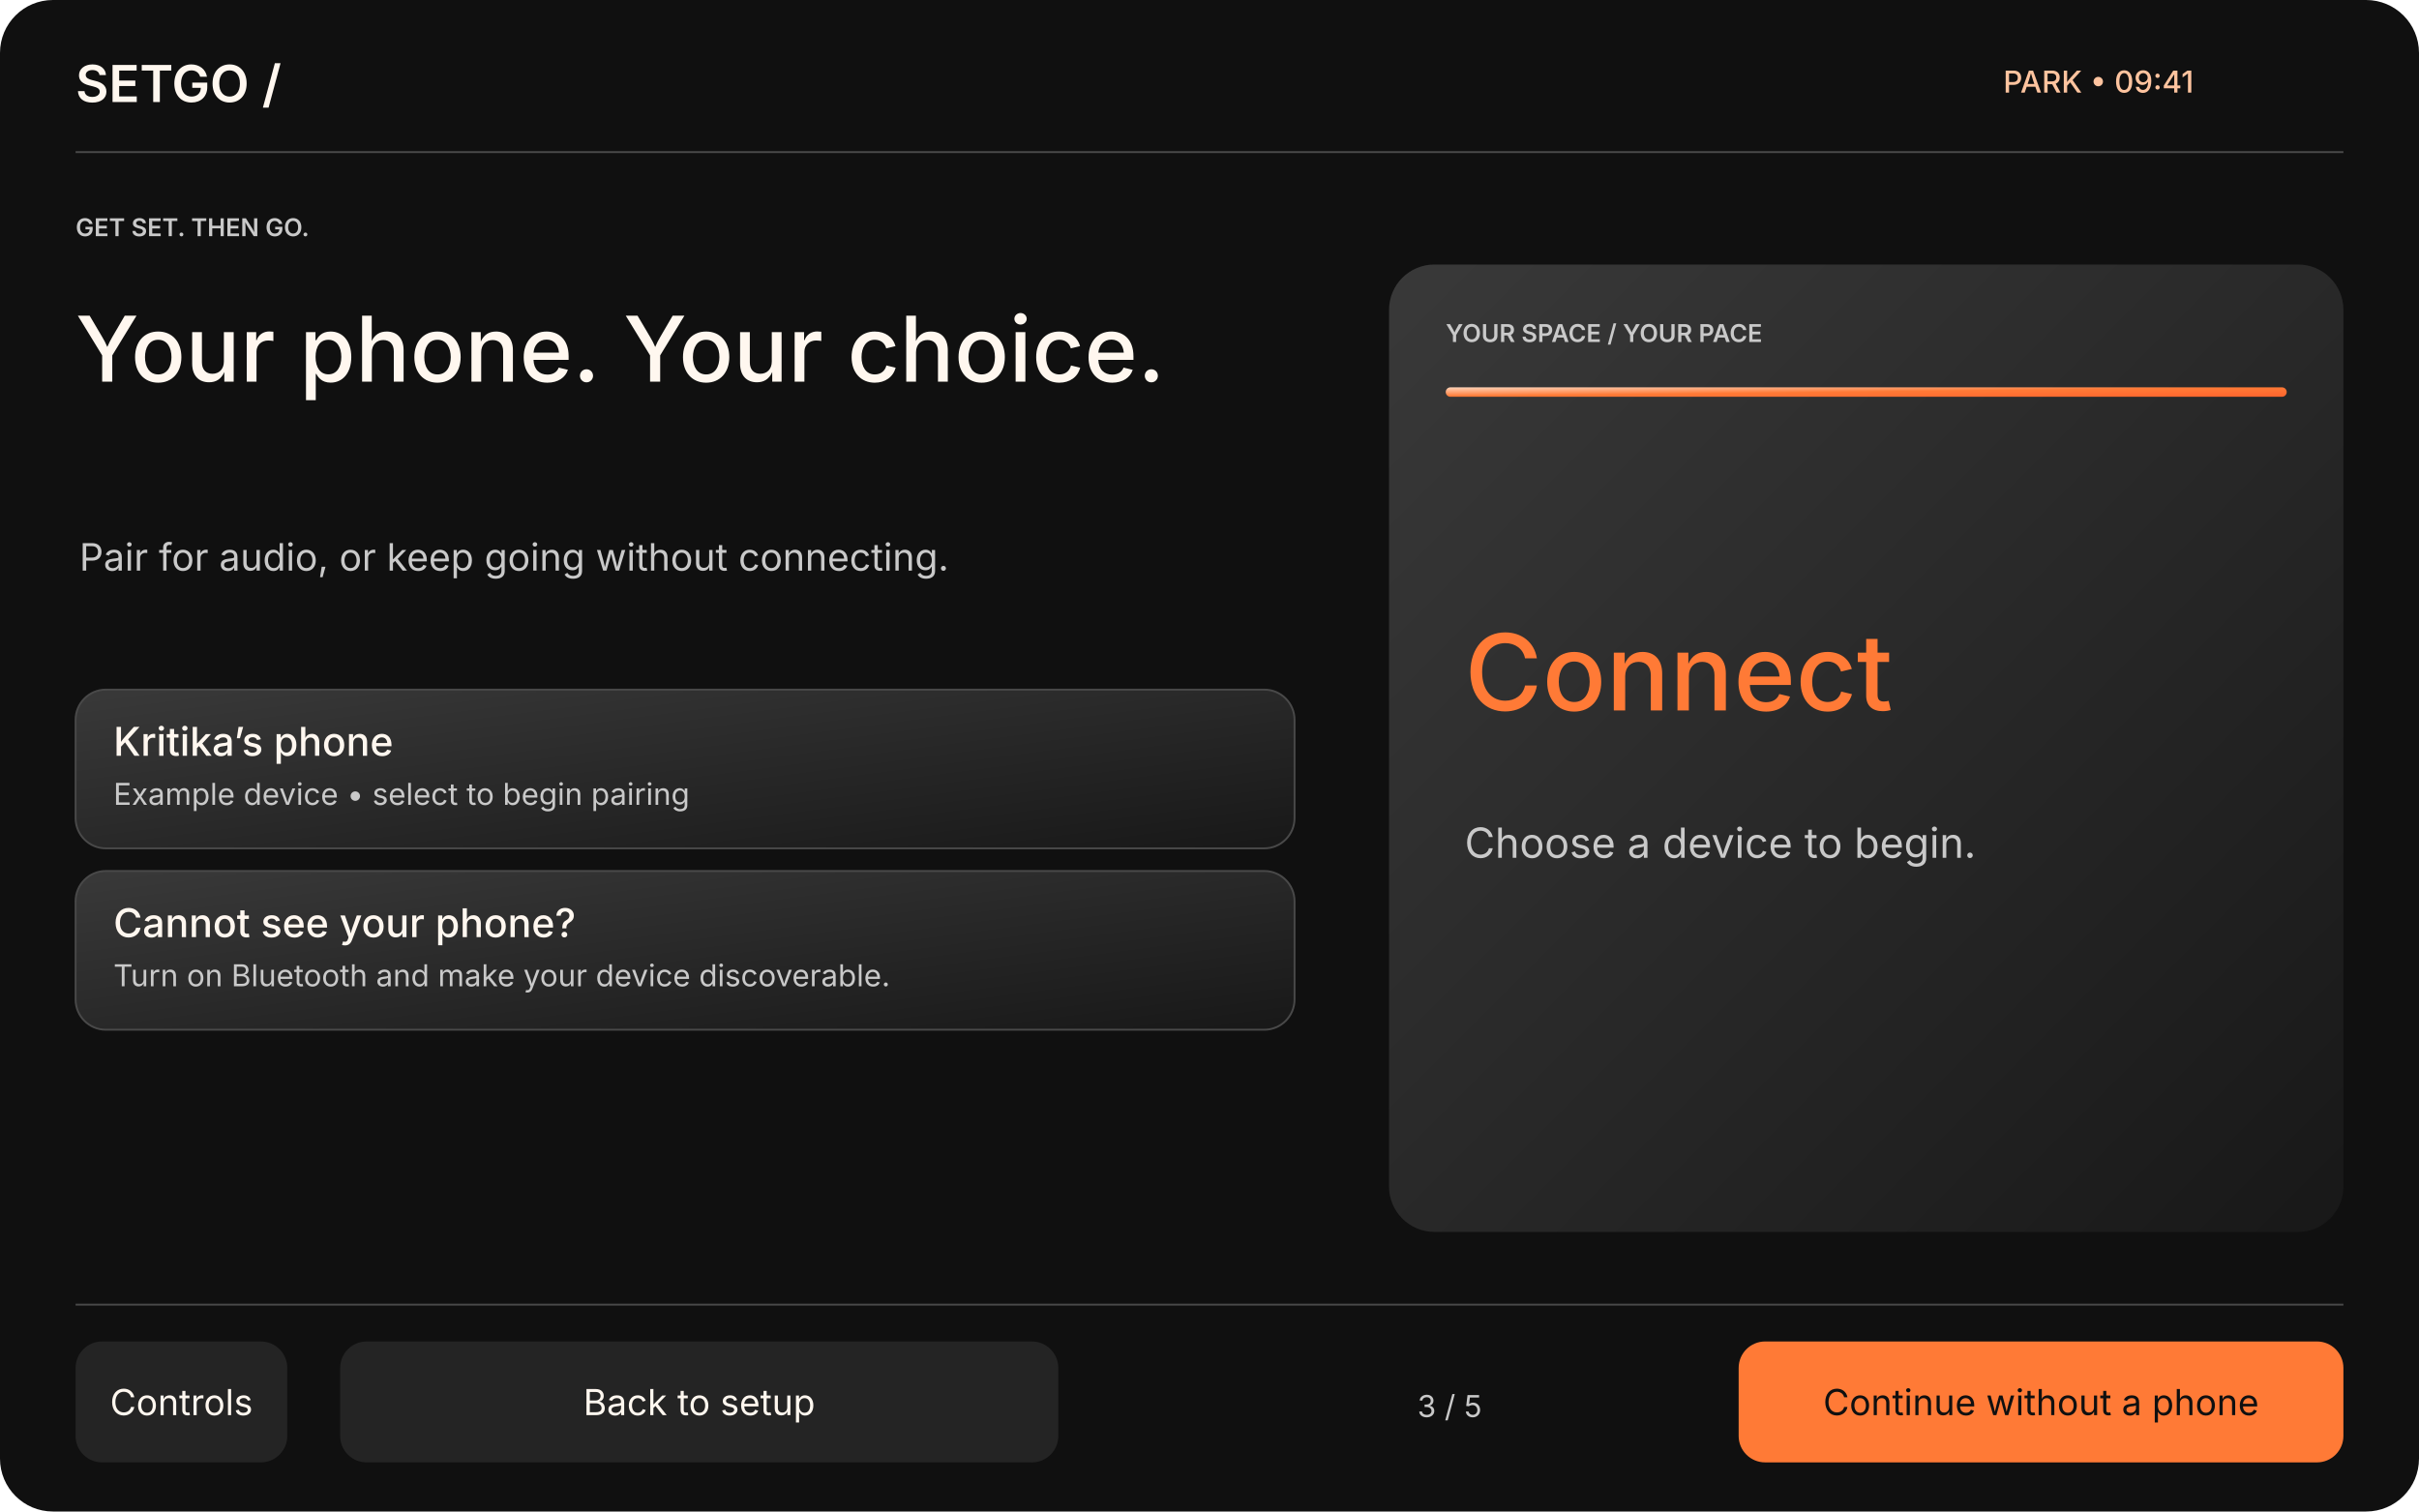
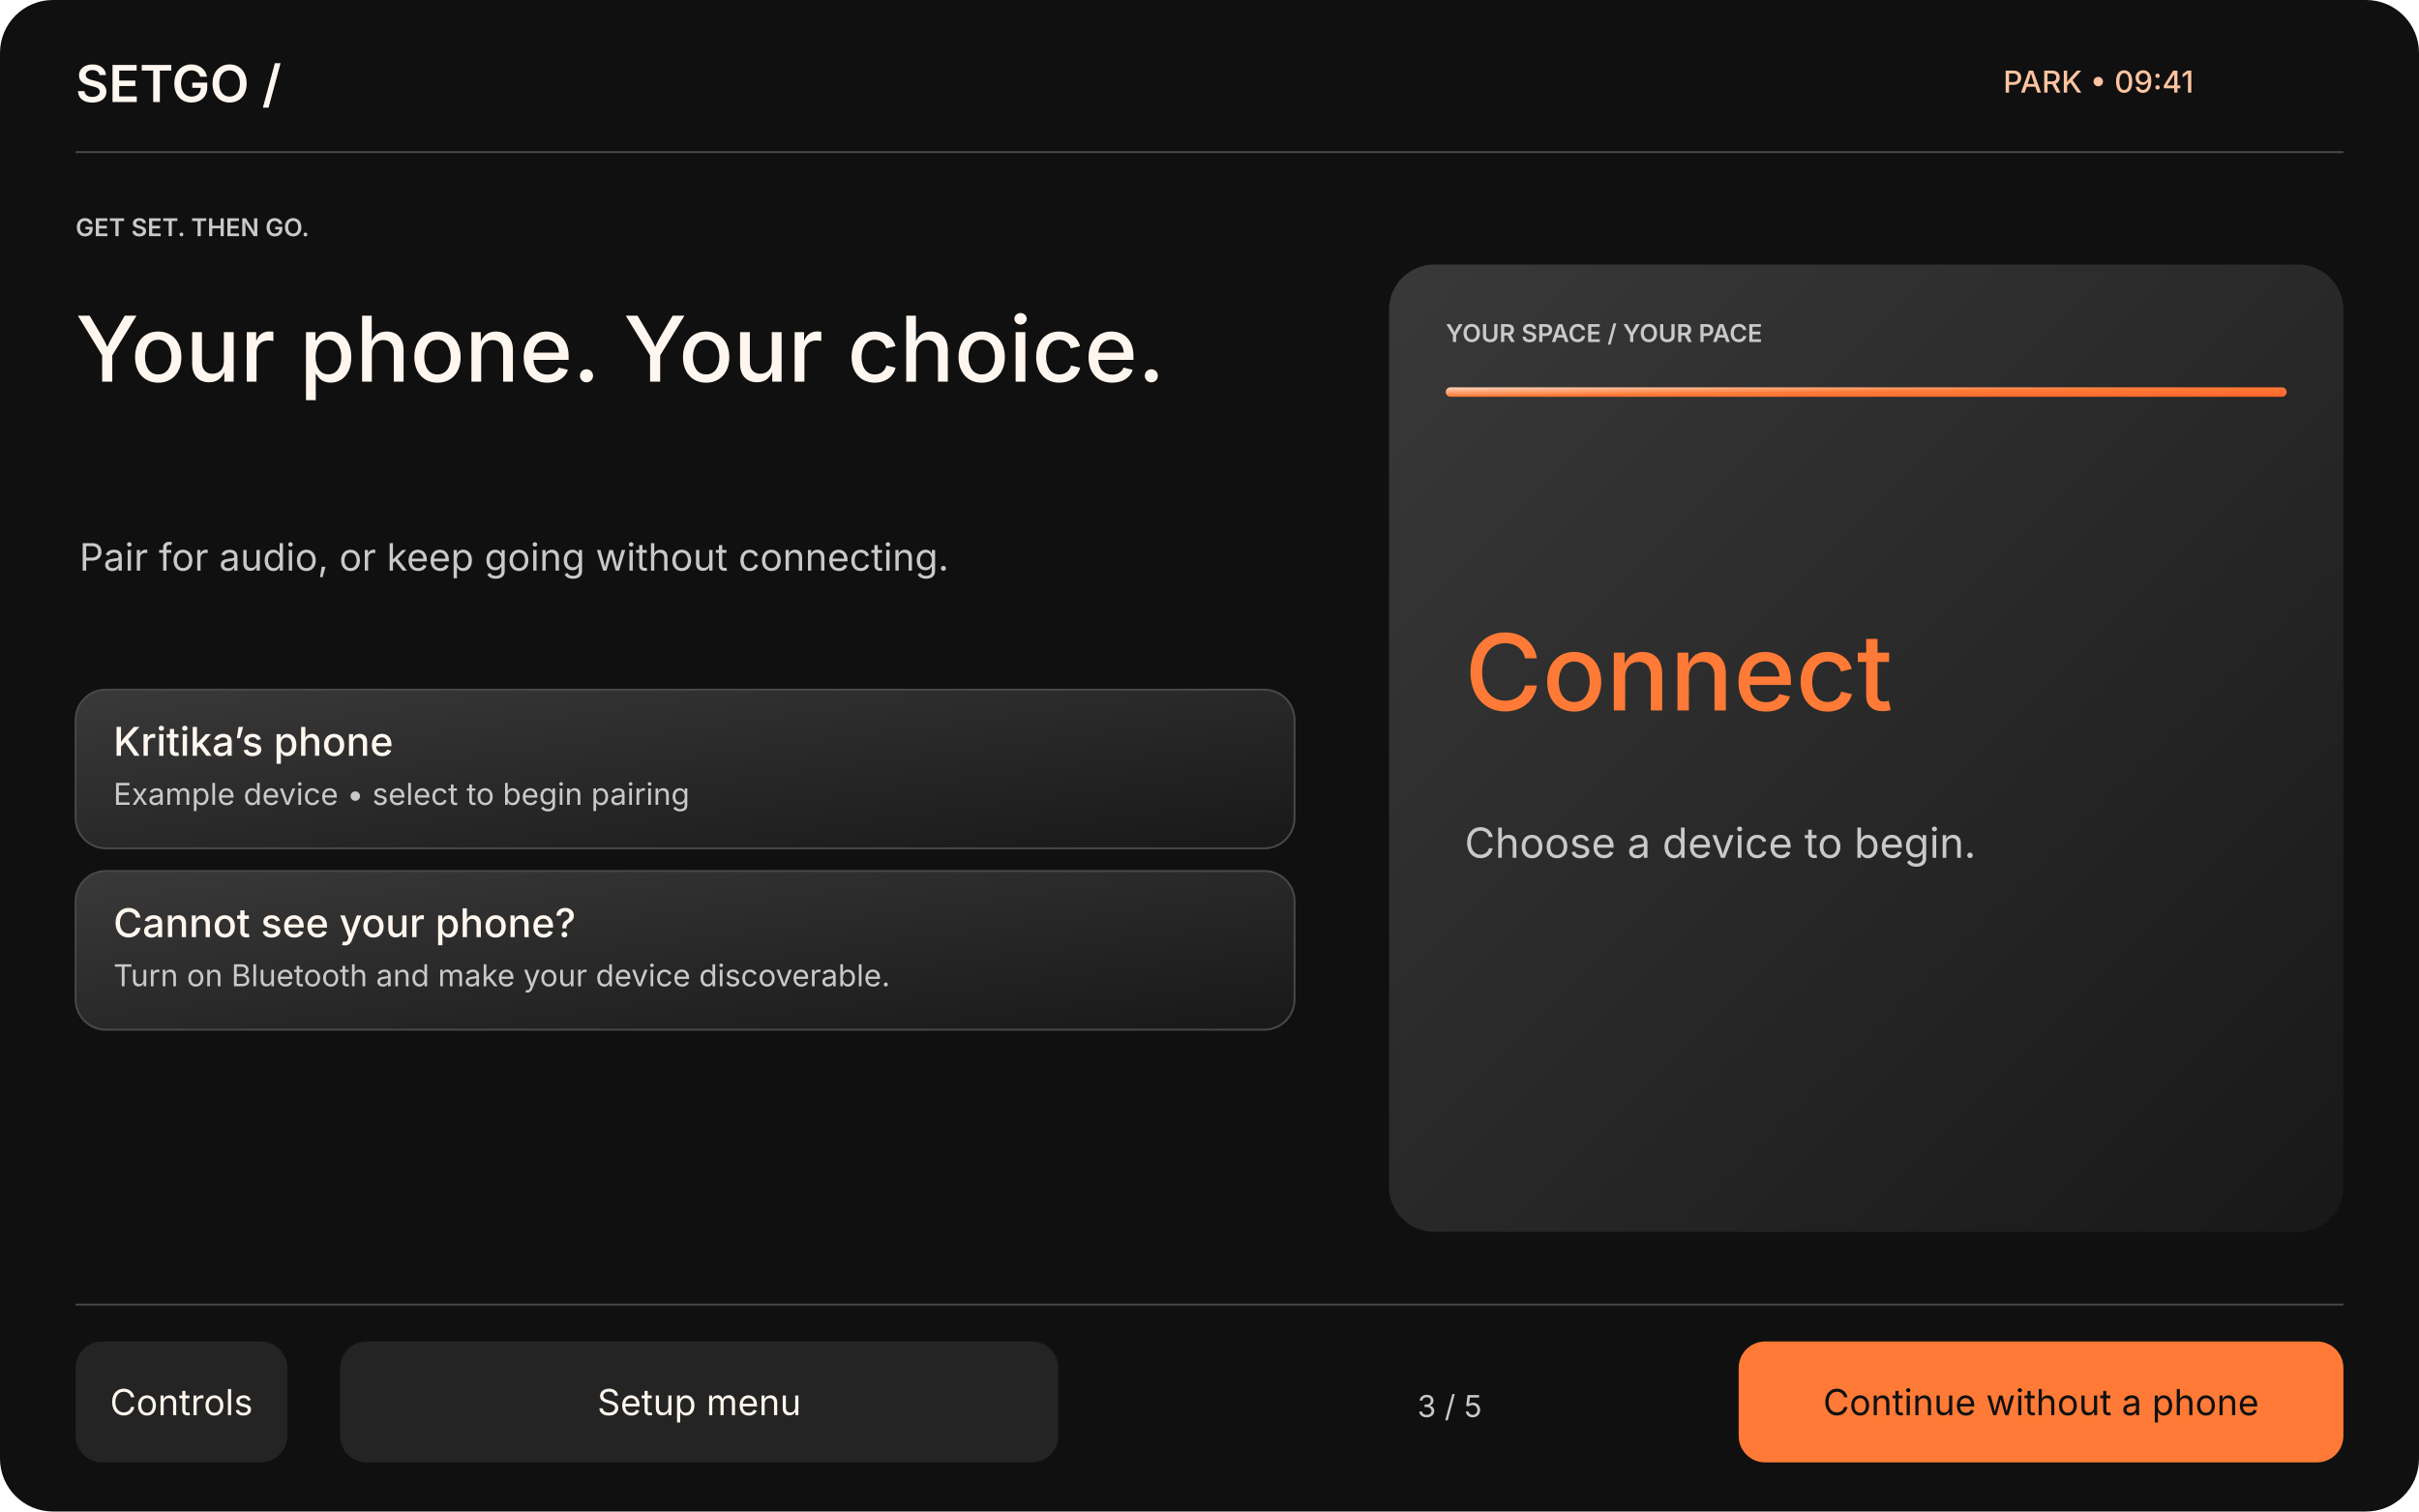
<svg xmlns="http://www.w3.org/2000/svg" width="1280" height="800" viewBox="0 0 1280 800">
  <defs>
    <linearGradient id="glass" x2="1" y2="1">
      <stop stop-color="#393939" />
      <stop offset="1" stop-color="#181818" />
    </linearGradient>
    <linearGradient id="signature" x1="0" y1="0" x2="1" y2="1">
      <stop stop-color="#FFD5BB" />
      <stop offset=".48" stop-color="#FF7A36" />
      <stop offset="1" stop-color="#FF642D" />
    </linearGradient>
  </defs>
  <rect x="0" y="0" width="1280" height="800" rx="28" fill="#101010" stroke="none" />
  <text x="40" y="54.0" font-family="Inter,Arial,sans-serif" font-size="27" font-weight="600" fill="#FFF7EF">SETGO /</text>
  <text x="1060" y="49.0" font-family="Inter,Arial,sans-serif" font-size="16" font-weight="500" fill="#FFC49F">PARK  •  09:41</text>
  <rect x="40" y="80" width="1200" height="1" rx="0" fill="#494949" stroke="none" />
  <text x="40" y="125.0" font-family="Inter,Arial,sans-serif" font-size="13" font-weight="600" fill="#C9C9C9">GET SET. THEN GO.</text>
  <text x="40" y="202.0" font-family="Inter,Arial,sans-serif" font-size="48" font-weight="500" fill="#FFF7EF">Your phone. Your choice.</text>
  <text x="42" y="302.0" font-family="Inter,Arial,sans-serif" font-size="20" font-weight="400" fill="#C9C9C9">Pair for audio, or keep going without connecting.</text>
  <rect x="40" y="365" width="645" height="84" rx="16" fill="url(#glass)" stroke="#494949" />
  <text x="60" y="400.0" font-family="Inter,Arial,sans-serif" font-size="21" font-weight="500" fill="#FFF7EF">Kritika’s phone</text>
  <text x="60" y="426.0" font-family="Inter,Arial,sans-serif" font-size="16" font-weight="400" fill="#C9C9C9">Example device • select to begin pairing</text>
  <rect x="40" y="461" width="645" height="84" rx="16" fill="url(#glass)" stroke="#494949" />
  <text x="60" y="496.0" font-family="Inter,Arial,sans-serif" font-size="21" font-weight="500" fill="#FFF7EF">Cannot see your phone?</text>
  <text x="60" y="522.0" font-family="Inter,Arial,sans-serif" font-size="16" font-weight="400" fill="#C9C9C9">Turn on Bluetooth and make your device discoverable.</text>
  <rect x="735" y="140" width="505" height="512" rx="24" fill="url(#glass)" stroke="none" />
  <text x="765" y="181.0" font-family="Inter,Arial,sans-serif" font-size="13" font-weight="600" fill="#C9C9C9">YOUR SPACE / YOUR PACE</text>
  <text x="775" y="376.0" font-family="Inter,Arial,sans-serif" font-size="56" font-weight="500" fill="#FF7A36">Connect</text>
  <text x="775" y="454.0" font-family="Inter,Arial,sans-serif" font-size="22" font-weight="400" fill="#C9C9C9">Choose a device to begin.</text>
  <rect x="40" y="690" width="1200" height="1" rx="0" fill="#494949" stroke="none" />
  <rect x="40" y="710" width="112" height="64" rx="14" fill="#242424" />
  <text x="96.0" y="749" text-anchor="middle" font-family="Inter,Arial,sans-serif" font-size="19" fill="#FFF7EF">Controls</text>
  <rect x="920" y="710" width="320" height="64" rx="14" fill="#FF7A36" />
  <text x="1080.0" y="749" text-anchor="middle" font-family="Inter,Arial,sans-serif" font-size="19" fill="#101010">Continue without a phone</text>
  <rect x="180" y="710" width="380" height="64" rx="14" fill="#242424" />
-   <text x="370.0" y="749" text-anchor="middle" font-family="Inter,Arial,sans-serif" font-size="19" fill="#FFF7EF">Back to setup</text>
+   <text x="370.0" y="749" text-anchor="middle" font-family="Inter,Arial,sans-serif" font-size="19" fill="#FFF7EF">Setup menu</text>
  <text x="750" y="750.0" font-family="Inter,Arial,sans-serif" font-size="16" font-weight="400" fill="#C9C9C9">3 / 5</text>
  <rect x="765" y="205" width="445" height="5" rx="2.5" fill="url(#signature)" />
</svg>
